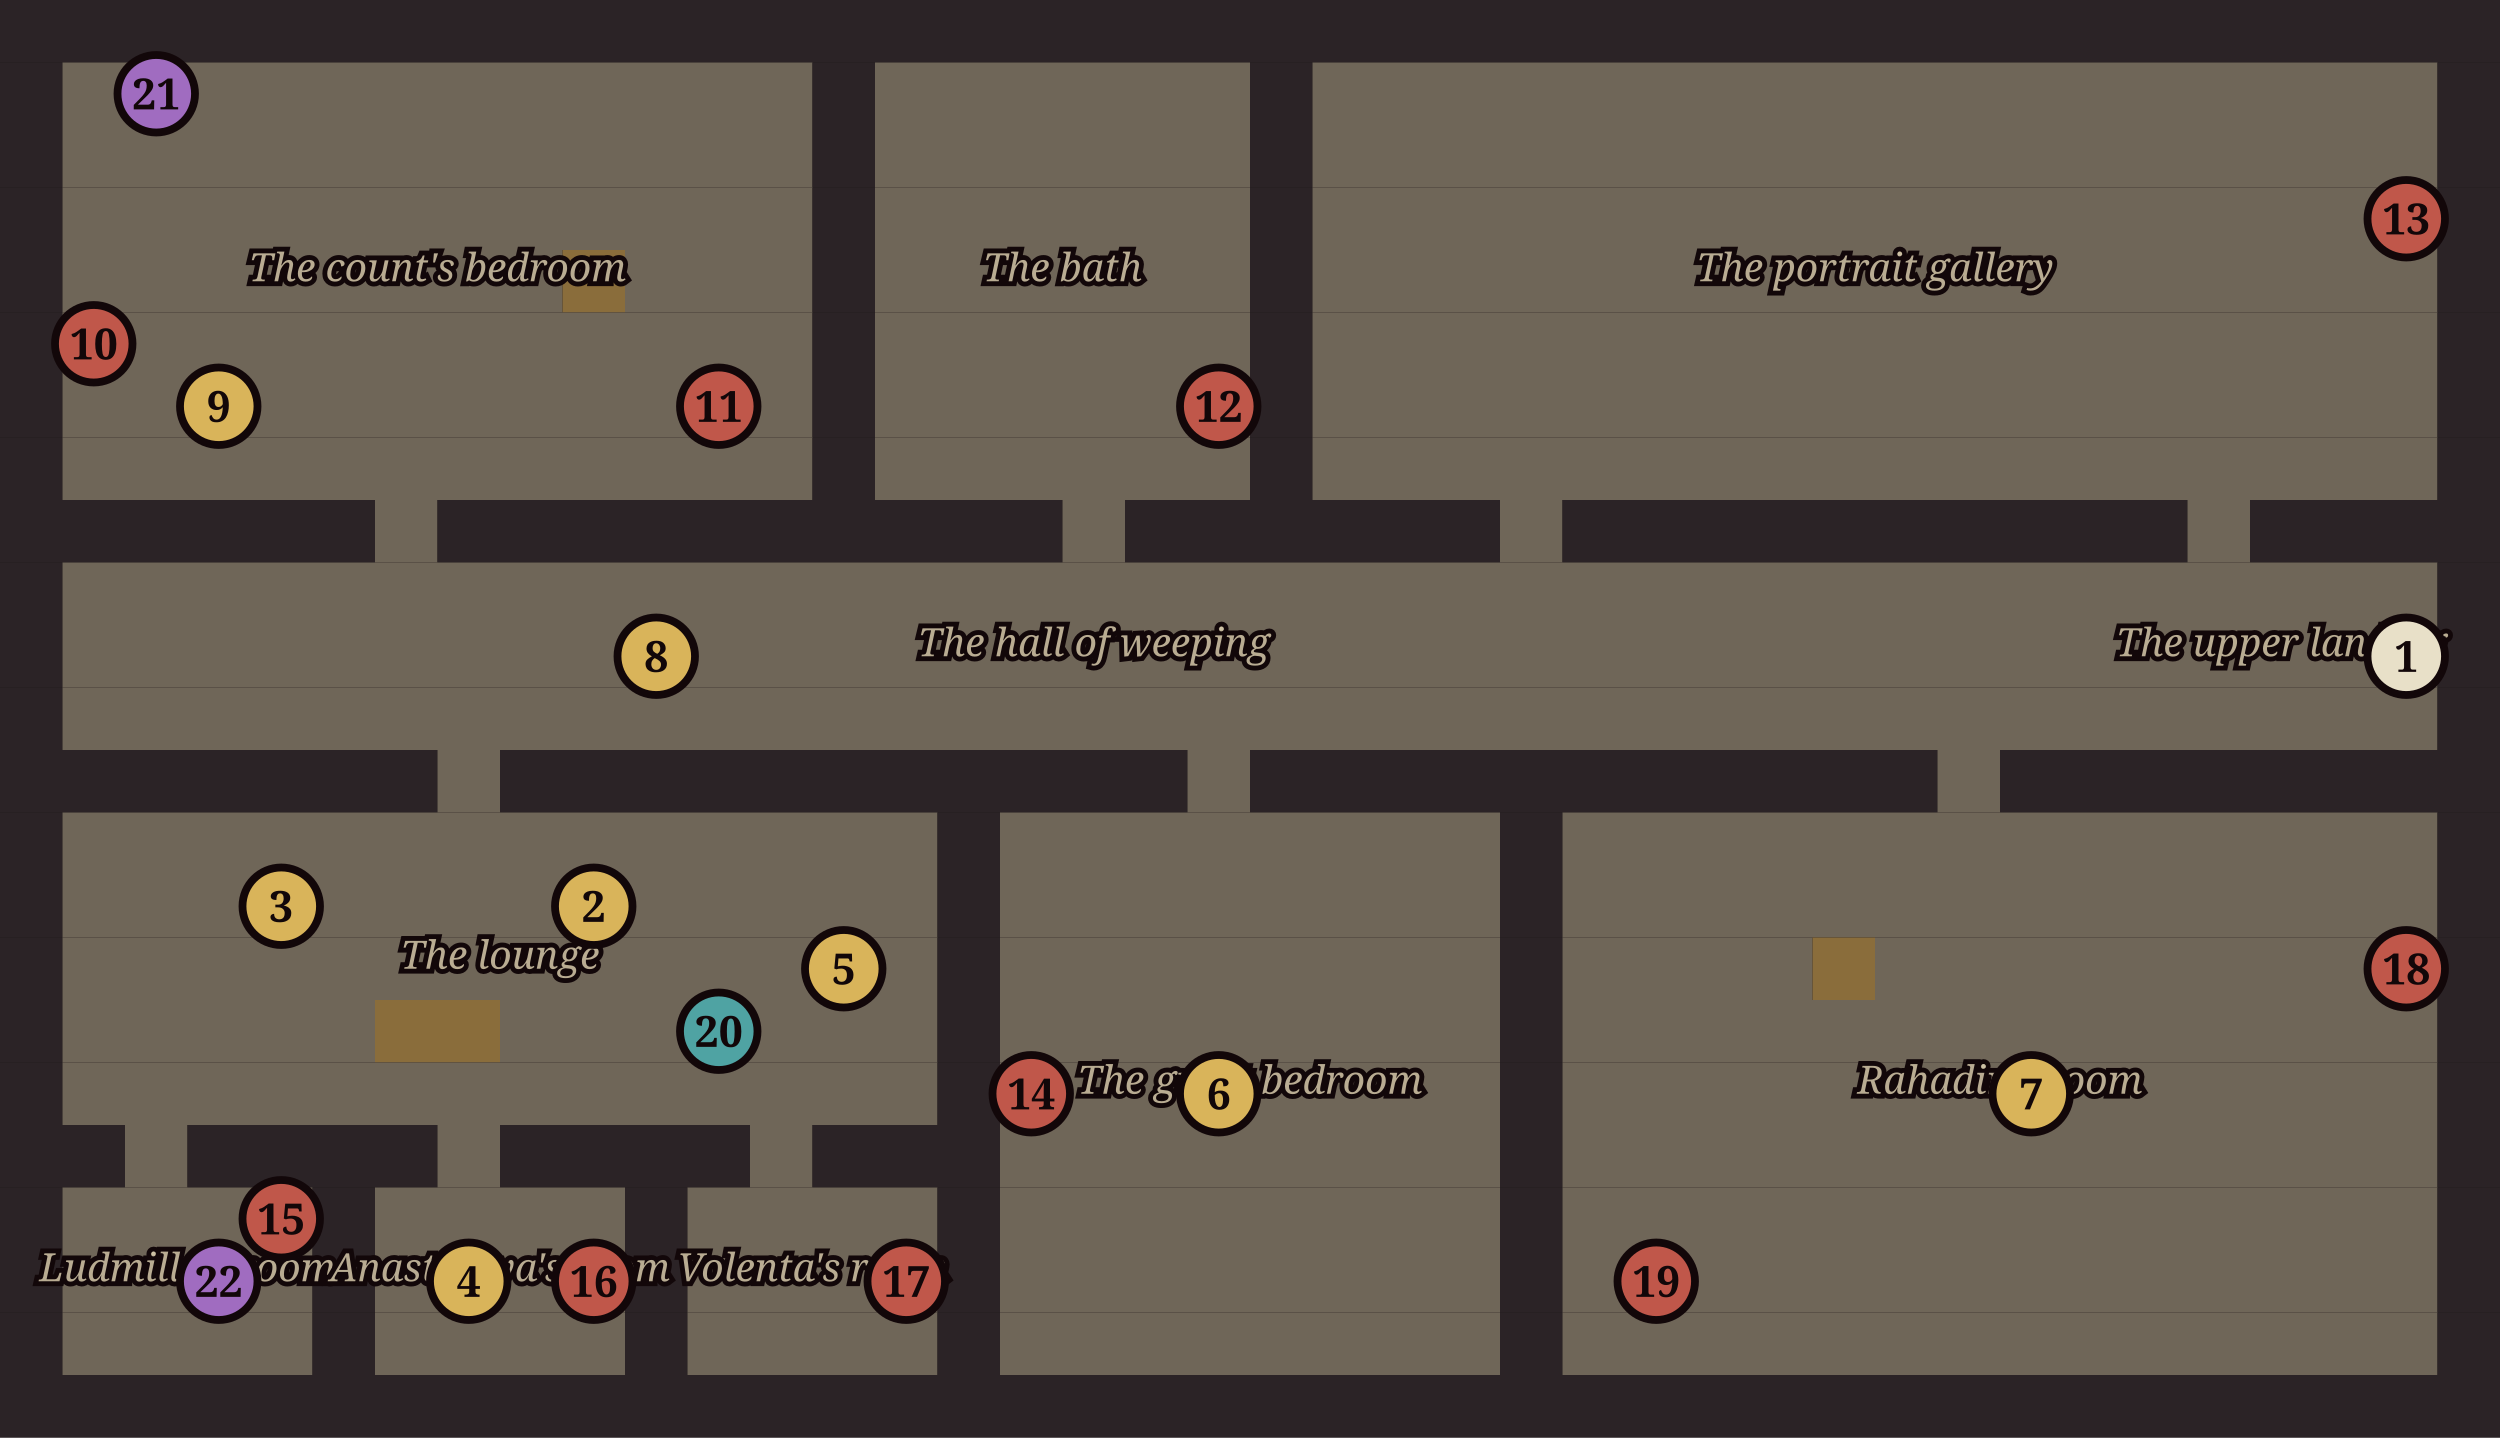
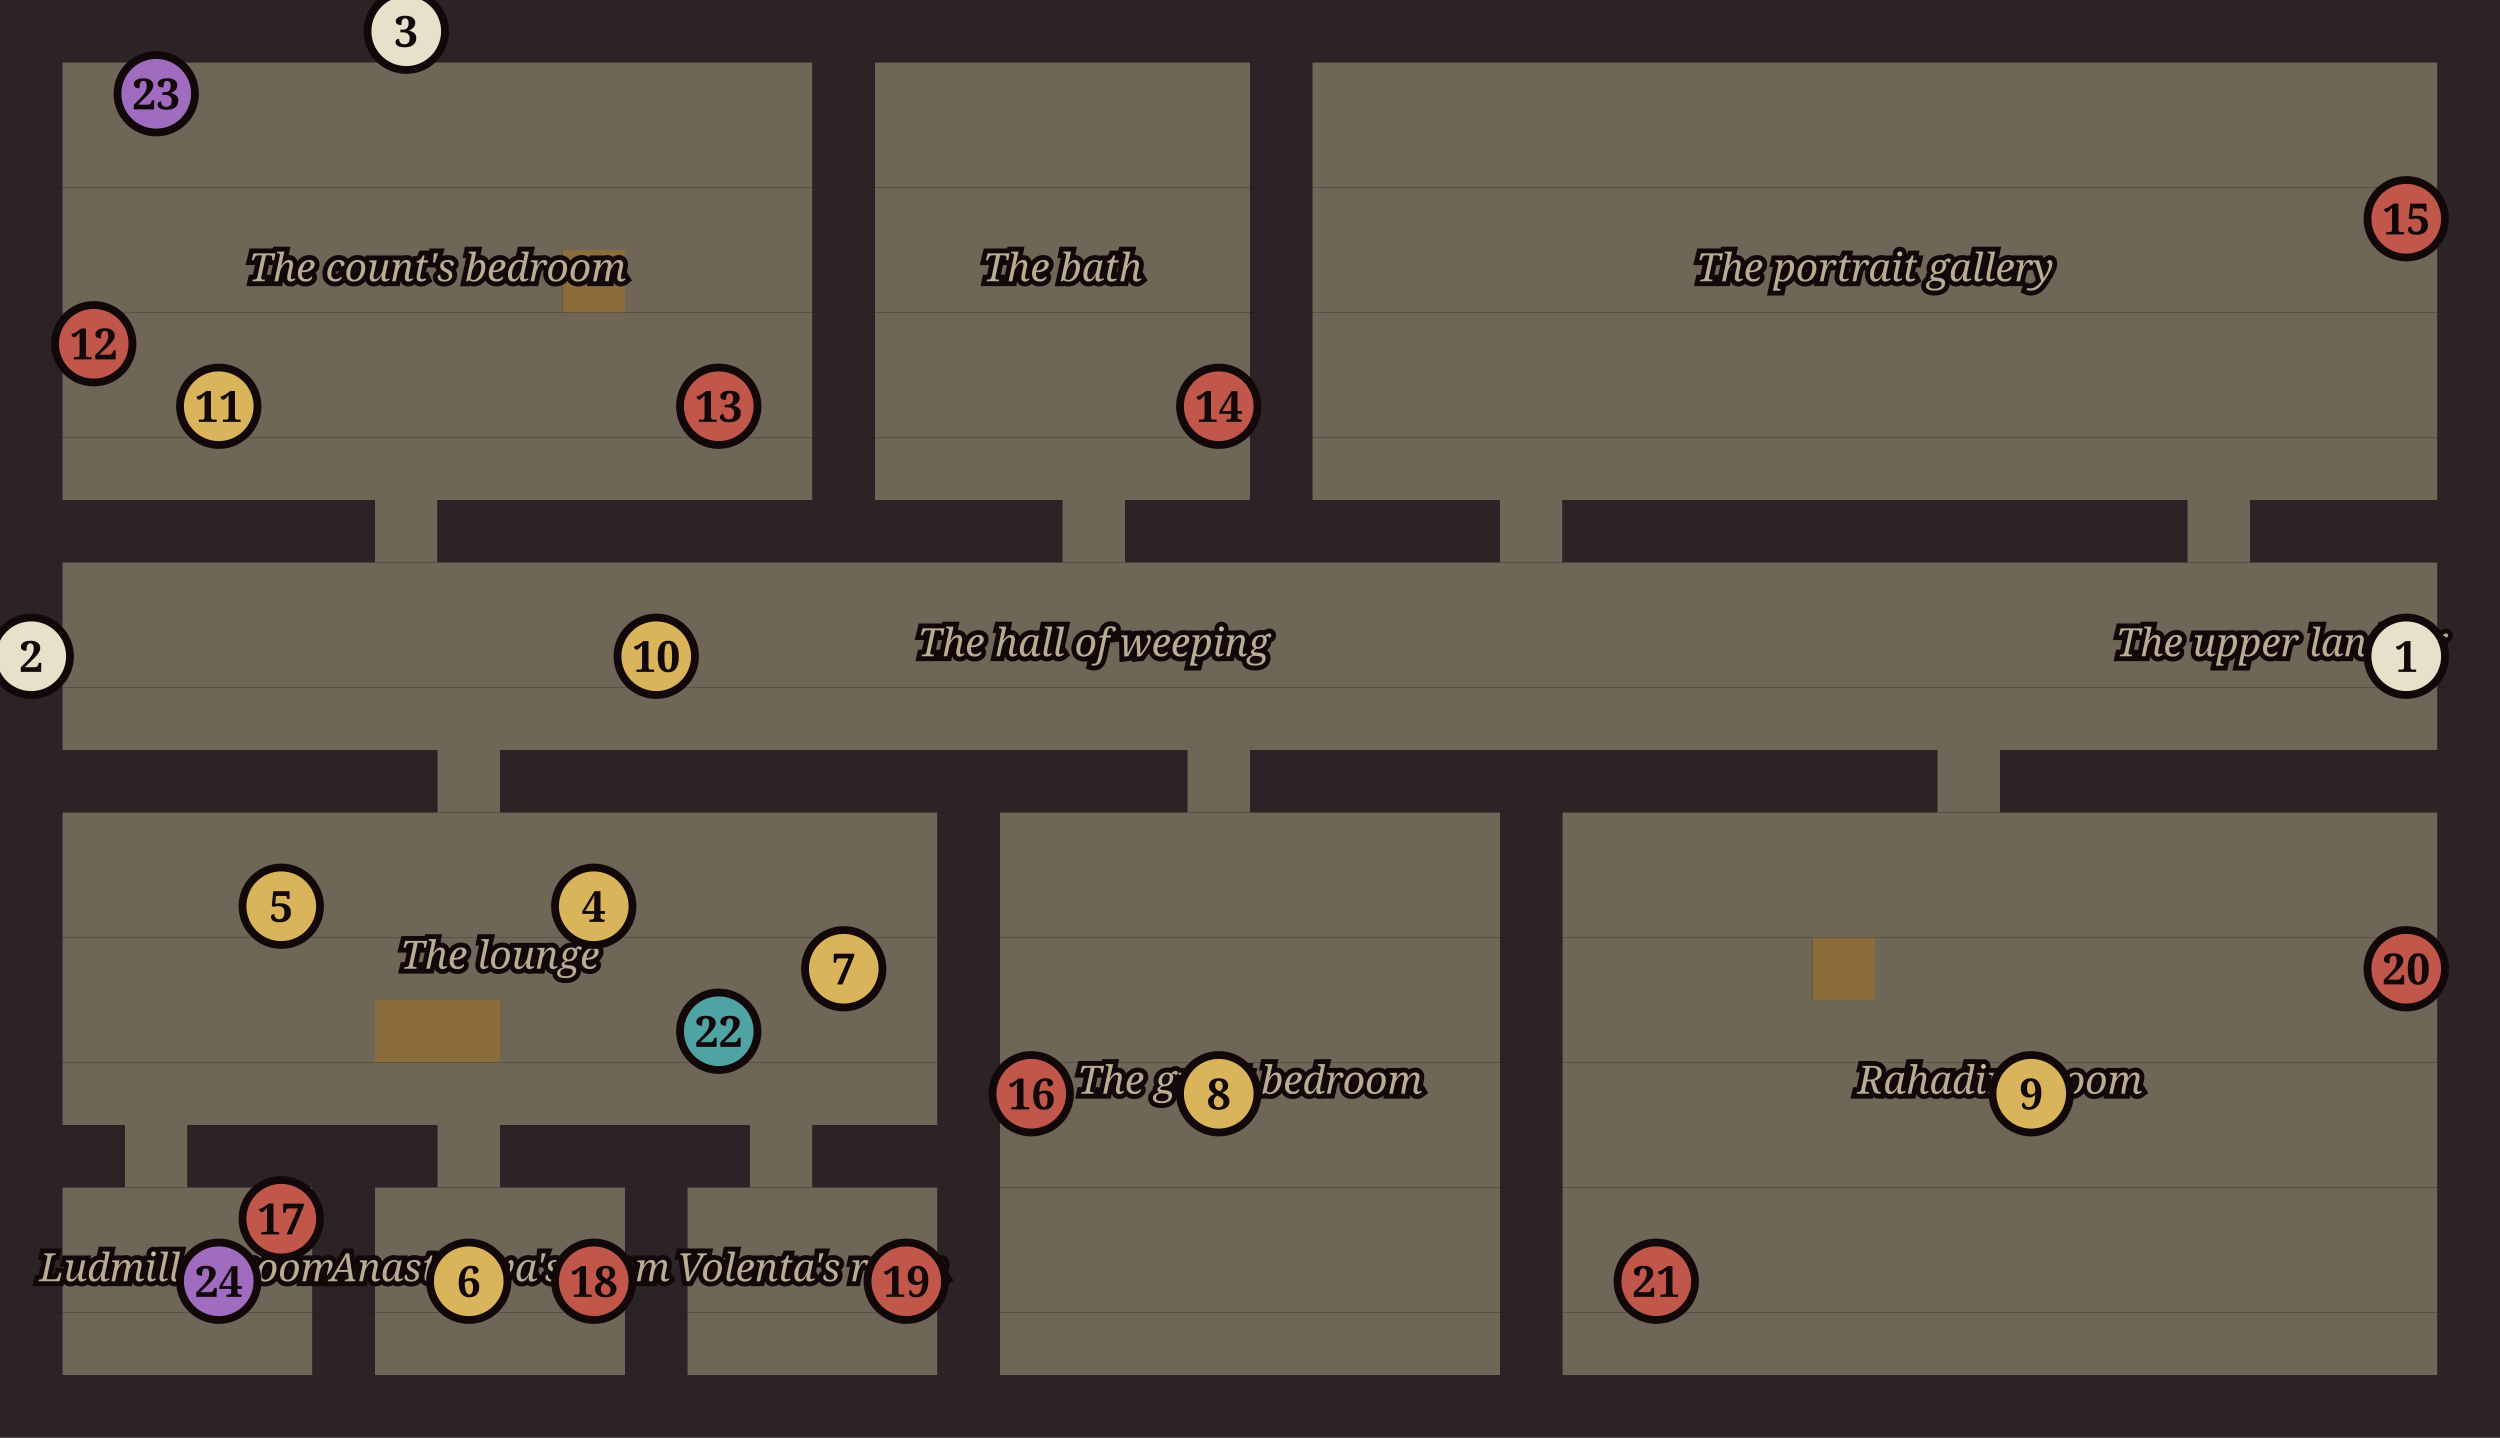
<svg xmlns="http://www.w3.org/2000/svg" viewBox="0 0 640 368" width="640" height="368" font-family="Georgia, serif">
  <rect width="640" height="368" fill="#1a1416" />
  <rect x="0" y="0" width="640" height="16" fill="#2b2326" />
  <rect x="0" y="16" width="16" height="16" fill="#2b2326" />
  <rect x="16" y="16" width="192" height="16" fill="#6f6658" />
  <rect x="208" y="16" width="16" height="16" fill="#2b2326" />
  <rect x="224" y="16" width="96" height="16" fill="#6f6658" />
  <rect x="320" y="16" width="16" height="16" fill="#2b2326" />
  <rect x="336" y="16" width="288" height="16" fill="#6f6658" />
  <rect x="624" y="16" width="16" height="16" fill="#2b2326" />
  <rect x="0" y="32" width="16" height="16" fill="#2b2326" />
  <rect x="16" y="32" width="192" height="16" fill="#6f6658" />
  <rect x="208" y="32" width="16" height="16" fill="#2b2326" />
  <rect x="224" y="32" width="96" height="16" fill="#6f6658" />
  <rect x="320" y="32" width="16" height="16" fill="#2b2326" />
  <rect x="336" y="32" width="288" height="16" fill="#6f6658" />
  <rect x="624" y="32" width="16" height="16" fill="#2b2326" />
  <rect x="0" y="48" width="16" height="16" fill="#2b2326" />
  <rect x="16" y="48" width="192" height="16" fill="#6f6658" />
  <rect x="208" y="48" width="16" height="16" fill="#2b2326" />
  <rect x="224" y="48" width="96" height="16" fill="#6f6658" />
  <rect x="320" y="48" width="16" height="16" fill="#2b2326" />
  <rect x="336" y="48" width="288" height="16" fill="#6f6658" />
  <rect x="624" y="48" width="16" height="16" fill="#2b2326" />
  <rect x="0" y="64" width="16" height="16" fill="#2b2326" />
  <rect x="16" y="64" width="128" height="16" fill="#6f6658" />
  <rect x="144" y="64" width="16" height="16" fill="#8a6d3b" />
  <rect x="160" y="64" width="48" height="16" fill="#6f6658" />
  <rect x="208" y="64" width="16" height="16" fill="#2b2326" />
  <rect x="224" y="64" width="96" height="16" fill="#6f6658" />
  <rect x="320" y="64" width="16" height="16" fill="#2b2326" />
  <rect x="336" y="64" width="288" height="16" fill="#6f6658" />
  <rect x="624" y="64" width="16" height="16" fill="#2b2326" />
  <rect x="0" y="80" width="16" height="16" fill="#2b2326" />
  <rect x="16" y="80" width="192" height="16" fill="#6f6658" />
  <rect x="208" y="80" width="16" height="16" fill="#2b2326" />
  <rect x="224" y="80" width="96" height="16" fill="#6f6658" />
  <rect x="320" y="80" width="16" height="16" fill="#2b2326" />
  <rect x="336" y="80" width="288" height="16" fill="#6f6658" />
  <rect x="624" y="80" width="16" height="16" fill="#2b2326" />
  <rect x="0" y="96" width="16" height="16" fill="#2b2326" />
  <rect x="16" y="96" width="192" height="16" fill="#6f6658" />
  <rect x="208" y="96" width="16" height="16" fill="#2b2326" />
  <rect x="224" y="96" width="96" height="16" fill="#6f6658" />
  <rect x="320" y="96" width="16" height="16" fill="#2b2326" />
  <rect x="336" y="96" width="288" height="16" fill="#6f6658" />
  <rect x="624" y="96" width="16" height="16" fill="#2b2326" />
  <rect x="0" y="112" width="16" height="16" fill="#2b2326" />
  <rect x="16" y="112" width="192" height="16" fill="#6f6658" />
  <rect x="208" y="112" width="16" height="16" fill="#2b2326" />
  <rect x="224" y="112" width="96" height="16" fill="#6f6658" />
  <rect x="320" y="112" width="16" height="16" fill="#2b2326" />
  <rect x="336" y="112" width="288" height="16" fill="#6f6658" />
  <rect x="624" y="112" width="16" height="16" fill="#2b2326" />
  <rect x="0" y="128" width="96" height="16" fill="#2b2326" />
  <rect x="96" y="128" width="16" height="16" fill="#6f6658" />
  <rect x="112" y="128" width="160" height="16" fill="#2b2326" />
  <rect x="272" y="128" width="16" height="16" fill="#6f6658" />
  <rect x="288" y="128" width="96" height="16" fill="#2b2326" />
  <rect x="384" y="128" width="16" height="16" fill="#6f6658" />
  <rect x="400" y="128" width="160" height="16" fill="#2b2326" />
  <rect x="560" y="128" width="16" height="16" fill="#6f6658" />
  <rect x="576" y="128" width="64" height="16" fill="#2b2326" />
  <rect x="0" y="144" width="16" height="16" fill="#2b2326" />
  <rect x="16" y="144" width="608" height="16" fill="#6f6658" />
  <rect x="624" y="144" width="16" height="16" fill="#2b2326" />
  <rect x="0" y="160" width="16" height="16" fill="#2b2326" />
  <rect x="16" y="160" width="608" height="16" fill="#6f6658" />
  <rect x="624" y="160" width="16" height="16" fill="#2b2326" />
  <rect x="0" y="176" width="16" height="16" fill="#2b2326" />
  <rect x="16" y="176" width="608" height="16" fill="#6f6658" />
  <rect x="624" y="176" width="16" height="16" fill="#2b2326" />
  <rect x="0" y="192" width="112" height="16" fill="#2b2326" />
  <rect x="112" y="192" width="16" height="16" fill="#6f6658" />
  <rect x="128" y="192" width="176" height="16" fill="#2b2326" />
  <rect x="304" y="192" width="16" height="16" fill="#6f6658" />
  <rect x="320" y="192" width="176" height="16" fill="#2b2326" />
  <rect x="496" y="192" width="16" height="16" fill="#6f6658" />
  <rect x="512" y="192" width="128" height="16" fill="#2b2326" />
  <rect x="0" y="208" width="16" height="16" fill="#2b2326" />
  <rect x="16" y="208" width="224" height="16" fill="#6f6658" />
  <rect x="240" y="208" width="16" height="16" fill="#2b2326" />
  <rect x="256" y="208" width="128" height="16" fill="#6f6658" />
  <rect x="384" y="208" width="16" height="16" fill="#2b2326" />
  <rect x="400" y="208" width="224" height="16" fill="#6f6658" />
  <rect x="624" y="208" width="16" height="16" fill="#2b2326" />
  <rect x="0" y="224" width="16" height="16" fill="#2b2326" />
  <rect x="16" y="224" width="224" height="16" fill="#6f6658" />
  <rect x="240" y="224" width="16" height="16" fill="#2b2326" />
  <rect x="256" y="224" width="128" height="16" fill="#6f6658" />
  <rect x="384" y="224" width="16" height="16" fill="#2b2326" />
  <rect x="400" y="224" width="224" height="16" fill="#6f6658" />
  <rect x="624" y="224" width="16" height="16" fill="#2b2326" />
  <rect x="0" y="240" width="16" height="16" fill="#2b2326" />
  <rect x="16" y="240" width="224" height="16" fill="#6f6658" />
  <rect x="240" y="240" width="16" height="16" fill="#2b2326" />
  <rect x="256" y="240" width="128" height="16" fill="#6f6658" />
  <rect x="384" y="240" width="16" height="16" fill="#2b2326" />
  <rect x="400" y="240" width="64" height="16" fill="#6f6658" />
  <rect x="464" y="240" width="16" height="16" fill="#8a6d3b" />
  <rect x="480" y="240" width="144" height="16" fill="#6f6658" />
  <rect x="624" y="240" width="16" height="16" fill="#2b2326" />
  <rect x="0" y="256" width="16" height="16" fill="#2b2326" />
  <rect x="16" y="256" width="80" height="16" fill="#6f6658" />
  <rect x="96" y="256" width="32" height="16" fill="#8a6d3b" />
  <rect x="128" y="256" width="112" height="16" fill="#6f6658" />
  <rect x="240" y="256" width="16" height="16" fill="#2b2326" />
  <rect x="256" y="256" width="128" height="16" fill="#6f6658" />
  <rect x="384" y="256" width="16" height="16" fill="#2b2326" />
  <rect x="400" y="256" width="224" height="16" fill="#6f6658" />
  <rect x="624" y="256" width="16" height="16" fill="#2b2326" />
  <rect x="0" y="272" width="16" height="16" fill="#2b2326" />
  <rect x="16" y="272" width="224" height="16" fill="#6f6658" />
  <rect x="240" y="272" width="16" height="16" fill="#2b2326" />
  <rect x="256" y="272" width="128" height="16" fill="#6f6658" />
  <rect x="384" y="272" width="16" height="16" fill="#2b2326" />
  <rect x="400" y="272" width="224" height="16" fill="#6f6658" />
  <rect x="624" y="272" width="16" height="16" fill="#2b2326" />
  <rect x="0" y="288" width="32" height="16" fill="#2b2326" />
  <rect x="32" y="288" width="16" height="16" fill="#6f6658" />
  <rect x="48" y="288" width="64" height="16" fill="#2b2326" />
  <rect x="112" y="288" width="16" height="16" fill="#6f6658" />
  <rect x="128" y="288" width="64" height="16" fill="#2b2326" />
  <rect x="192" y="288" width="16" height="16" fill="#6f6658" />
  <rect x="208" y="288" width="48" height="16" fill="#2b2326" />
  <rect x="256" y="288" width="128" height="16" fill="#6f6658" />
  <rect x="384" y="288" width="16" height="16" fill="#2b2326" />
  <rect x="400" y="288" width="224" height="16" fill="#6f6658" />
  <rect x="624" y="288" width="16" height="16" fill="#2b2326" />
  <rect x="0" y="304" width="16" height="16" fill="#2b2326" />
  <rect x="16" y="304" width="64" height="16" fill="#6f6658" />
  <rect x="80" y="304" width="16" height="16" fill="#2b2326" />
  <rect x="96" y="304" width="64" height="16" fill="#6f6658" />
  <rect x="160" y="304" width="16" height="16" fill="#2b2326" />
  <rect x="176" y="304" width="64" height="16" fill="#6f6658" />
  <rect x="240" y="304" width="16" height="16" fill="#2b2326" />
  <rect x="256" y="304" width="128" height="16" fill="#6f6658" />
  <rect x="384" y="304" width="16" height="16" fill="#2b2326" />
  <rect x="400" y="304" width="224" height="16" fill="#6f6658" />
  <rect x="624" y="304" width="16" height="16" fill="#2b2326" />
  <rect x="0" y="320" width="16" height="16" fill="#2b2326" />
  <rect x="16" y="320" width="64" height="16" fill="#6f6658" />
  <rect x="80" y="320" width="16" height="16" fill="#2b2326" />
  <rect x="96" y="320" width="64" height="16" fill="#6f6658" />
  <rect x="160" y="320" width="16" height="16" fill="#2b2326" />
  <rect x="176" y="320" width="64" height="16" fill="#6f6658" />
  <rect x="240" y="320" width="16" height="16" fill="#2b2326" />
  <rect x="256" y="320" width="128" height="16" fill="#6f6658" />
  <rect x="384" y="320" width="16" height="16" fill="#2b2326" />
  <rect x="400" y="320" width="224" height="16" fill="#6f6658" />
  <rect x="624" y="320" width="16" height="16" fill="#2b2326" />
  <rect x="0" y="336" width="16" height="16" fill="#2b2326" />
  <rect x="16" y="336" width="64" height="16" fill="#6f6658" />
  <rect x="80" y="336" width="16" height="16" fill="#2b2326" />
  <rect x="96" y="336" width="64" height="16" fill="#6f6658" />
  <rect x="160" y="336" width="16" height="16" fill="#2b2326" />
  <rect x="176" y="336" width="64" height="16" fill="#6f6658" />
  <rect x="240" y="336" width="16" height="16" fill="#2b2326" />
  <rect x="256" y="336" width="128" height="16" fill="#6f6658" />
  <rect x="384" y="336" width="16" height="16" fill="#2b2326" />
  <rect x="400" y="336" width="224" height="16" fill="#6f6658" />
  <rect x="624" y="336" width="16" height="16" fill="#2b2326" />
  <rect x="0" y="352" width="640" height="16" fill="#2b2326" />
  <text x="112.0" y="72.0" font-size="10" text-anchor="middle" fill="#f0e2c0" fill-opacity="0.75" stroke="#120709" stroke-width="2.5" paint-order="stroke" font-style="italic">The count's bedroom</text>
  <text x="272.0" y="72.0" font-size="10" text-anchor="middle" fill="#f0e2c0" fill-opacity="0.75" stroke="#120709" stroke-width="2.5" paint-order="stroke" font-style="italic">The bath</text>
  <text x="480.0" y="72.0" font-size="10" text-anchor="middle" fill="#f0e2c0" fill-opacity="0.75" stroke="#120709" stroke-width="2.5" paint-order="stroke" font-style="italic">The portrait gallery</text>
  <text x="280.0" y="168.0" font-size="10" text-anchor="middle" fill="#f0e2c0" fill-opacity="0.75" stroke="#120709" stroke-width="2.5" paint-order="stroke" font-style="italic">The hall of weeping</text>
  <text x="584.0" y="168.0" font-size="10" text-anchor="middle" fill="#f0e2c0" fill-opacity="0.75" stroke="#120709" stroke-width="2.5" paint-order="stroke" font-style="italic">The upper landing</text>
  <text x="128.0" y="248.0" font-size="10" text-anchor="middle" fill="#f0e2c0" fill-opacity="0.75" stroke="#120709" stroke-width="2.5" paint-order="stroke" font-style="italic">The lounge</text>
  <text x="48.0" y="328.0" font-size="10" text-anchor="middle" fill="#f0e2c0" fill-opacity="0.75" stroke="#120709" stroke-width="2.5" paint-order="stroke" font-style="italic">Ludmilla's room</text>
  <text x="128.0" y="328.0" font-size="10" text-anchor="middle" fill="#f0e2c0" fill-opacity="0.75" stroke="#120709" stroke-width="2.5" paint-order="stroke" font-style="italic">Anastrasya's room</text>
  <text x="208.0" y="328.0" font-size="10" text-anchor="middle" fill="#f0e2c0" fill-opacity="0.75" stroke="#120709" stroke-width="2.5" paint-order="stroke" font-style="italic">Volenta's room</text>
  <text x="320.0" y="280.0" font-size="10" text-anchor="middle" fill="#f0e2c0" fill-opacity="0.75" stroke="#120709" stroke-width="2.5" paint-order="stroke" font-style="italic">The guest bedroom</text>
  <text x="512.0" y="280.0" font-size="10" text-anchor="middle" fill="#f0e2c0" fill-opacity="0.75" stroke="#120709" stroke-width="2.5" paint-order="stroke" font-style="italic">Rahadin's room</text>
  <circle cx="616.0" cy="168.0" r="9.92" fill="#e8e0c8" stroke="#120709" stroke-width="2" />
  <text x="616.0" y="172.0" font-size="11" text-anchor="middle" fill="#120709" font-weight="bold">1</text>
+   <circle cx="8.0" cy="168.0" r="9.92" fill="#e8e0c8" stroke="#120709" stroke-width="2" />
+   <text x="8.0" y="172.0" font-size="11" text-anchor="middle" fill="#120709" font-weight="bold">2</text>
+   <circle cx="104.0" cy="8.0" r="9.92" fill="#e8e0c8" stroke="#120709" stroke-width="2" />
+   <text x="104.0" y="12.0" font-size="11" text-anchor="middle" fill="#120709" font-weight="bold">3</text>
  <circle cx="152.0" cy="232.0" r="9.92" fill="#d9b45a" stroke="#120709" stroke-width="2" />
-   <text x="152.0" y="236.0" font-size="11" text-anchor="middle" fill="#120709" font-weight="bold">2</text>
+   <text x="152.0" y="236.0" font-size="11" text-anchor="middle" fill="#120709" font-weight="bold">4</text>
  <circle cx="72.0" cy="232.0" r="9.92" fill="#d9b45a" stroke="#120709" stroke-width="2" />
-   <text x="72.0" y="236.0" font-size="11" text-anchor="middle" fill="#120709" font-weight="bold">3</text>
+   <text x="72.0" y="236.0" font-size="11" text-anchor="middle" fill="#120709" font-weight="bold">5</text>
  <circle cx="120.0" cy="328.0" r="9.92" fill="#d9b45a" stroke="#120709" stroke-width="2" />
-   <text x="120.0" y="332.0" font-size="11" text-anchor="middle" fill="#120709" font-weight="bold">4</text>
+   <text x="120.0" y="332.0" font-size="11" text-anchor="middle" fill="#120709" font-weight="bold">6</text>
  <circle cx="216.0" cy="248.0" r="9.92" fill="#d9b45a" stroke="#120709" stroke-width="2" />
-   <text x="216.0" y="252.0" font-size="11" text-anchor="middle" fill="#120709" font-weight="bold">5</text>
+   <text x="216.0" y="252.0" font-size="11" text-anchor="middle" fill="#120709" font-weight="bold">7</text>
  <circle cx="312.0" cy="280.0" r="9.92" fill="#d9b45a" stroke="#120709" stroke-width="2" />
-   <text x="312.0" y="284.0" font-size="11" text-anchor="middle" fill="#120709" font-weight="bold">6</text>
+   <text x="312.0" y="284.0" font-size="11" text-anchor="middle" fill="#120709" font-weight="bold">8</text>
  <circle cx="520.0" cy="280.0" r="9.92" fill="#d9b45a" stroke="#120709" stroke-width="2" />
-   <text x="520.0" y="284.0" font-size="11" text-anchor="middle" fill="#120709" font-weight="bold">7</text>
+   <text x="520.0" y="284.0" font-size="11" text-anchor="middle" fill="#120709" font-weight="bold">9</text>
  <circle cx="168.0" cy="168.0" r="9.92" fill="#d9b45a" stroke="#120709" stroke-width="2" />
-   <text x="168.0" y="172.0" font-size="11" text-anchor="middle" fill="#120709" font-weight="bold">8</text>
+   <text x="168.0" y="172.0" font-size="11" text-anchor="middle" fill="#120709" font-weight="bold">10</text>
  <circle cx="56.0" cy="104.0" r="9.92" fill="#d9b45a" stroke="#120709" stroke-width="2" />
-   <text x="56.0" y="108.0" font-size="11" text-anchor="middle" fill="#120709" font-weight="bold">9</text>
+   <text x="56.0" y="108.0" font-size="11" text-anchor="middle" fill="#120709" font-weight="bold">11</text>
  <circle cx="24.0" cy="88.0" r="9.92" fill="#c0574a" stroke="#120709" stroke-width="2" />
-   <text x="24.0" y="92.0" font-size="11" text-anchor="middle" fill="#120709" font-weight="bold">10</text>
+   <text x="24.0" y="92.0" font-size="11" text-anchor="middle" fill="#120709" font-weight="bold">12</text>
  <circle cx="184.0" cy="104.0" r="9.92" fill="#c0574a" stroke="#120709" stroke-width="2" />
-   <text x="184.0" y="108.0" font-size="11" text-anchor="middle" fill="#120709" font-weight="bold">11</text>
+   <text x="184.0" y="108.0" font-size="11" text-anchor="middle" fill="#120709" font-weight="bold">13</text>
  <circle cx="312.0" cy="104.0" r="9.92" fill="#c0574a" stroke="#120709" stroke-width="2" />
-   <text x="312.0" y="108.0" font-size="11" text-anchor="middle" fill="#120709" font-weight="bold">12</text>
+   <text x="312.0" y="108.0" font-size="11" text-anchor="middle" fill="#120709" font-weight="bold">14</text>
  <circle cx="616.0" cy="56.0" r="9.92" fill="#c0574a" stroke="#120709" stroke-width="2" />
-   <text x="616.0" y="60.0" font-size="11" text-anchor="middle" fill="#120709" font-weight="bold">13</text>
+   <text x="616.0" y="60.0" font-size="11" text-anchor="middle" fill="#120709" font-weight="bold">15</text>
  <circle cx="264.0" cy="280.0" r="9.92" fill="#c0574a" stroke="#120709" stroke-width="2" />
-   <text x="264.0" y="284.0" font-size="11" text-anchor="middle" fill="#120709" font-weight="bold">14</text>
+   <text x="264.0" y="284.0" font-size="11" text-anchor="middle" fill="#120709" font-weight="bold">16</text>
  <circle cx="72.0" cy="312.0" r="9.92" fill="#c0574a" stroke="#120709" stroke-width="2" />
-   <text x="72.0" y="316.0" font-size="11" text-anchor="middle" fill="#120709" font-weight="bold">15</text>
+   <text x="72.0" y="316.0" font-size="11" text-anchor="middle" fill="#120709" font-weight="bold">17</text>
  <circle cx="152.0" cy="328.0" r="9.92" fill="#c0574a" stroke="#120709" stroke-width="2" />
-   <text x="152.0" y="332.0" font-size="11" text-anchor="middle" fill="#120709" font-weight="bold">16</text>
+   <text x="152.0" y="332.0" font-size="11" text-anchor="middle" fill="#120709" font-weight="bold">18</text>
  <circle cx="232.0" cy="328.0" r="9.92" fill="#c0574a" stroke="#120709" stroke-width="2" />
-   <text x="232.0" y="332.0" font-size="11" text-anchor="middle" fill="#120709" font-weight="bold">17</text>
+   <text x="232.0" y="332.0" font-size="11" text-anchor="middle" fill="#120709" font-weight="bold">19</text>
  <circle cx="616.0" cy="248.0" r="9.92" fill="#c0574a" stroke="#120709" stroke-width="2" />
-   <text x="616.0" y="252.0" font-size="11" text-anchor="middle" fill="#120709" font-weight="bold">18</text>
+   <text x="616.0" y="252.0" font-size="11" text-anchor="middle" fill="#120709" font-weight="bold">20</text>
  <circle cx="424.0" cy="328.0" r="9.92" fill="#c0574a" stroke="#120709" stroke-width="2" />
-   <text x="424.0" y="332.0" font-size="11" text-anchor="middle" fill="#120709" font-weight="bold">19</text>
+   <text x="424.0" y="332.0" font-size="11" text-anchor="middle" fill="#120709" font-weight="bold">21</text>
  <circle cx="184.0" cy="264.0" r="9.92" fill="#4fa3a3" stroke="#120709" stroke-width="2" />
-   <text x="184.0" y="268.0" font-size="11" text-anchor="middle" fill="#120709" font-weight="bold">20</text>
+   <text x="184.0" y="268.0" font-size="11" text-anchor="middle" fill="#120709" font-weight="bold">22</text>
  <circle cx="40.0" cy="24.0" r="9.92" fill="#a06cc0" stroke="#120709" stroke-width="2" />
-   <text x="40.0" y="28.0" font-size="11" text-anchor="middle" fill="#120709" font-weight="bold">21</text>
+   <text x="40.0" y="28.0" font-size="11" text-anchor="middle" fill="#120709" font-weight="bold">23</text>
  <circle cx="56.0" cy="328.0" r="9.92" fill="#a06cc0" stroke="#120709" stroke-width="2" />
-   <text x="56.0" y="332.0" font-size="11" text-anchor="middle" fill="#120709" font-weight="bold">22</text>
+   <text x="56.0" y="332.0" font-size="11" text-anchor="middle" fill="#120709" font-weight="bold">24</text>
</svg>
